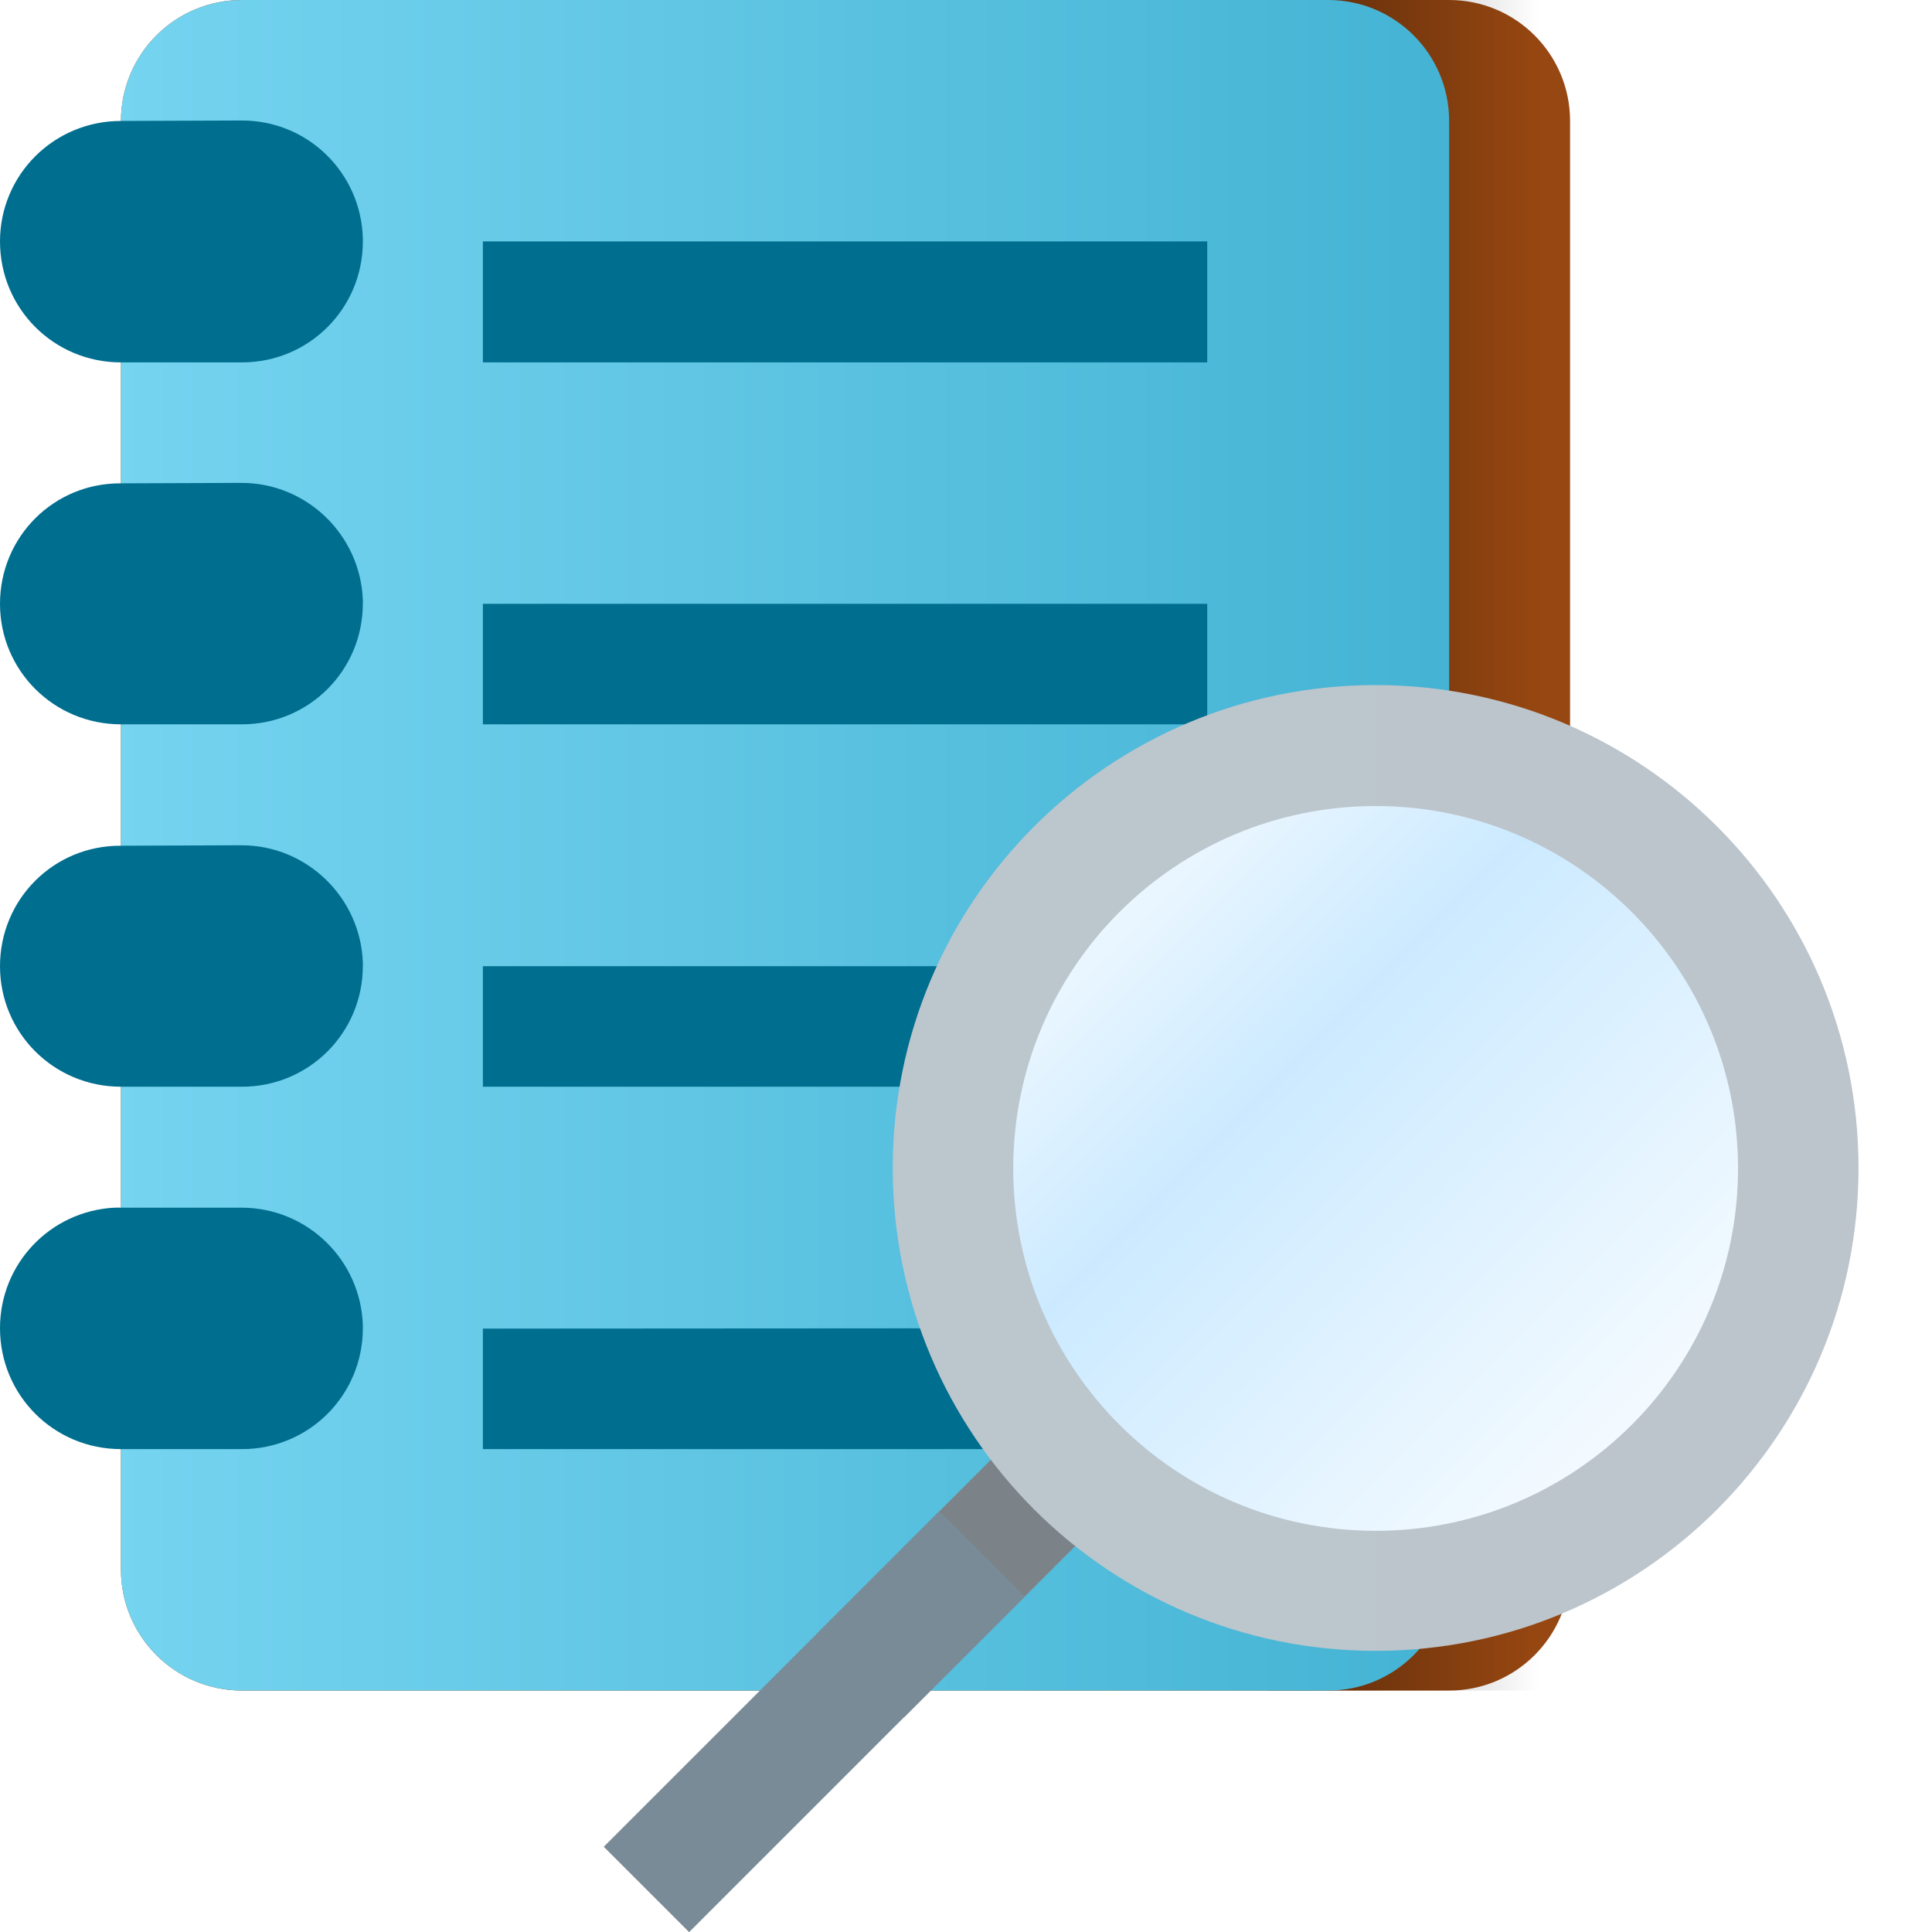
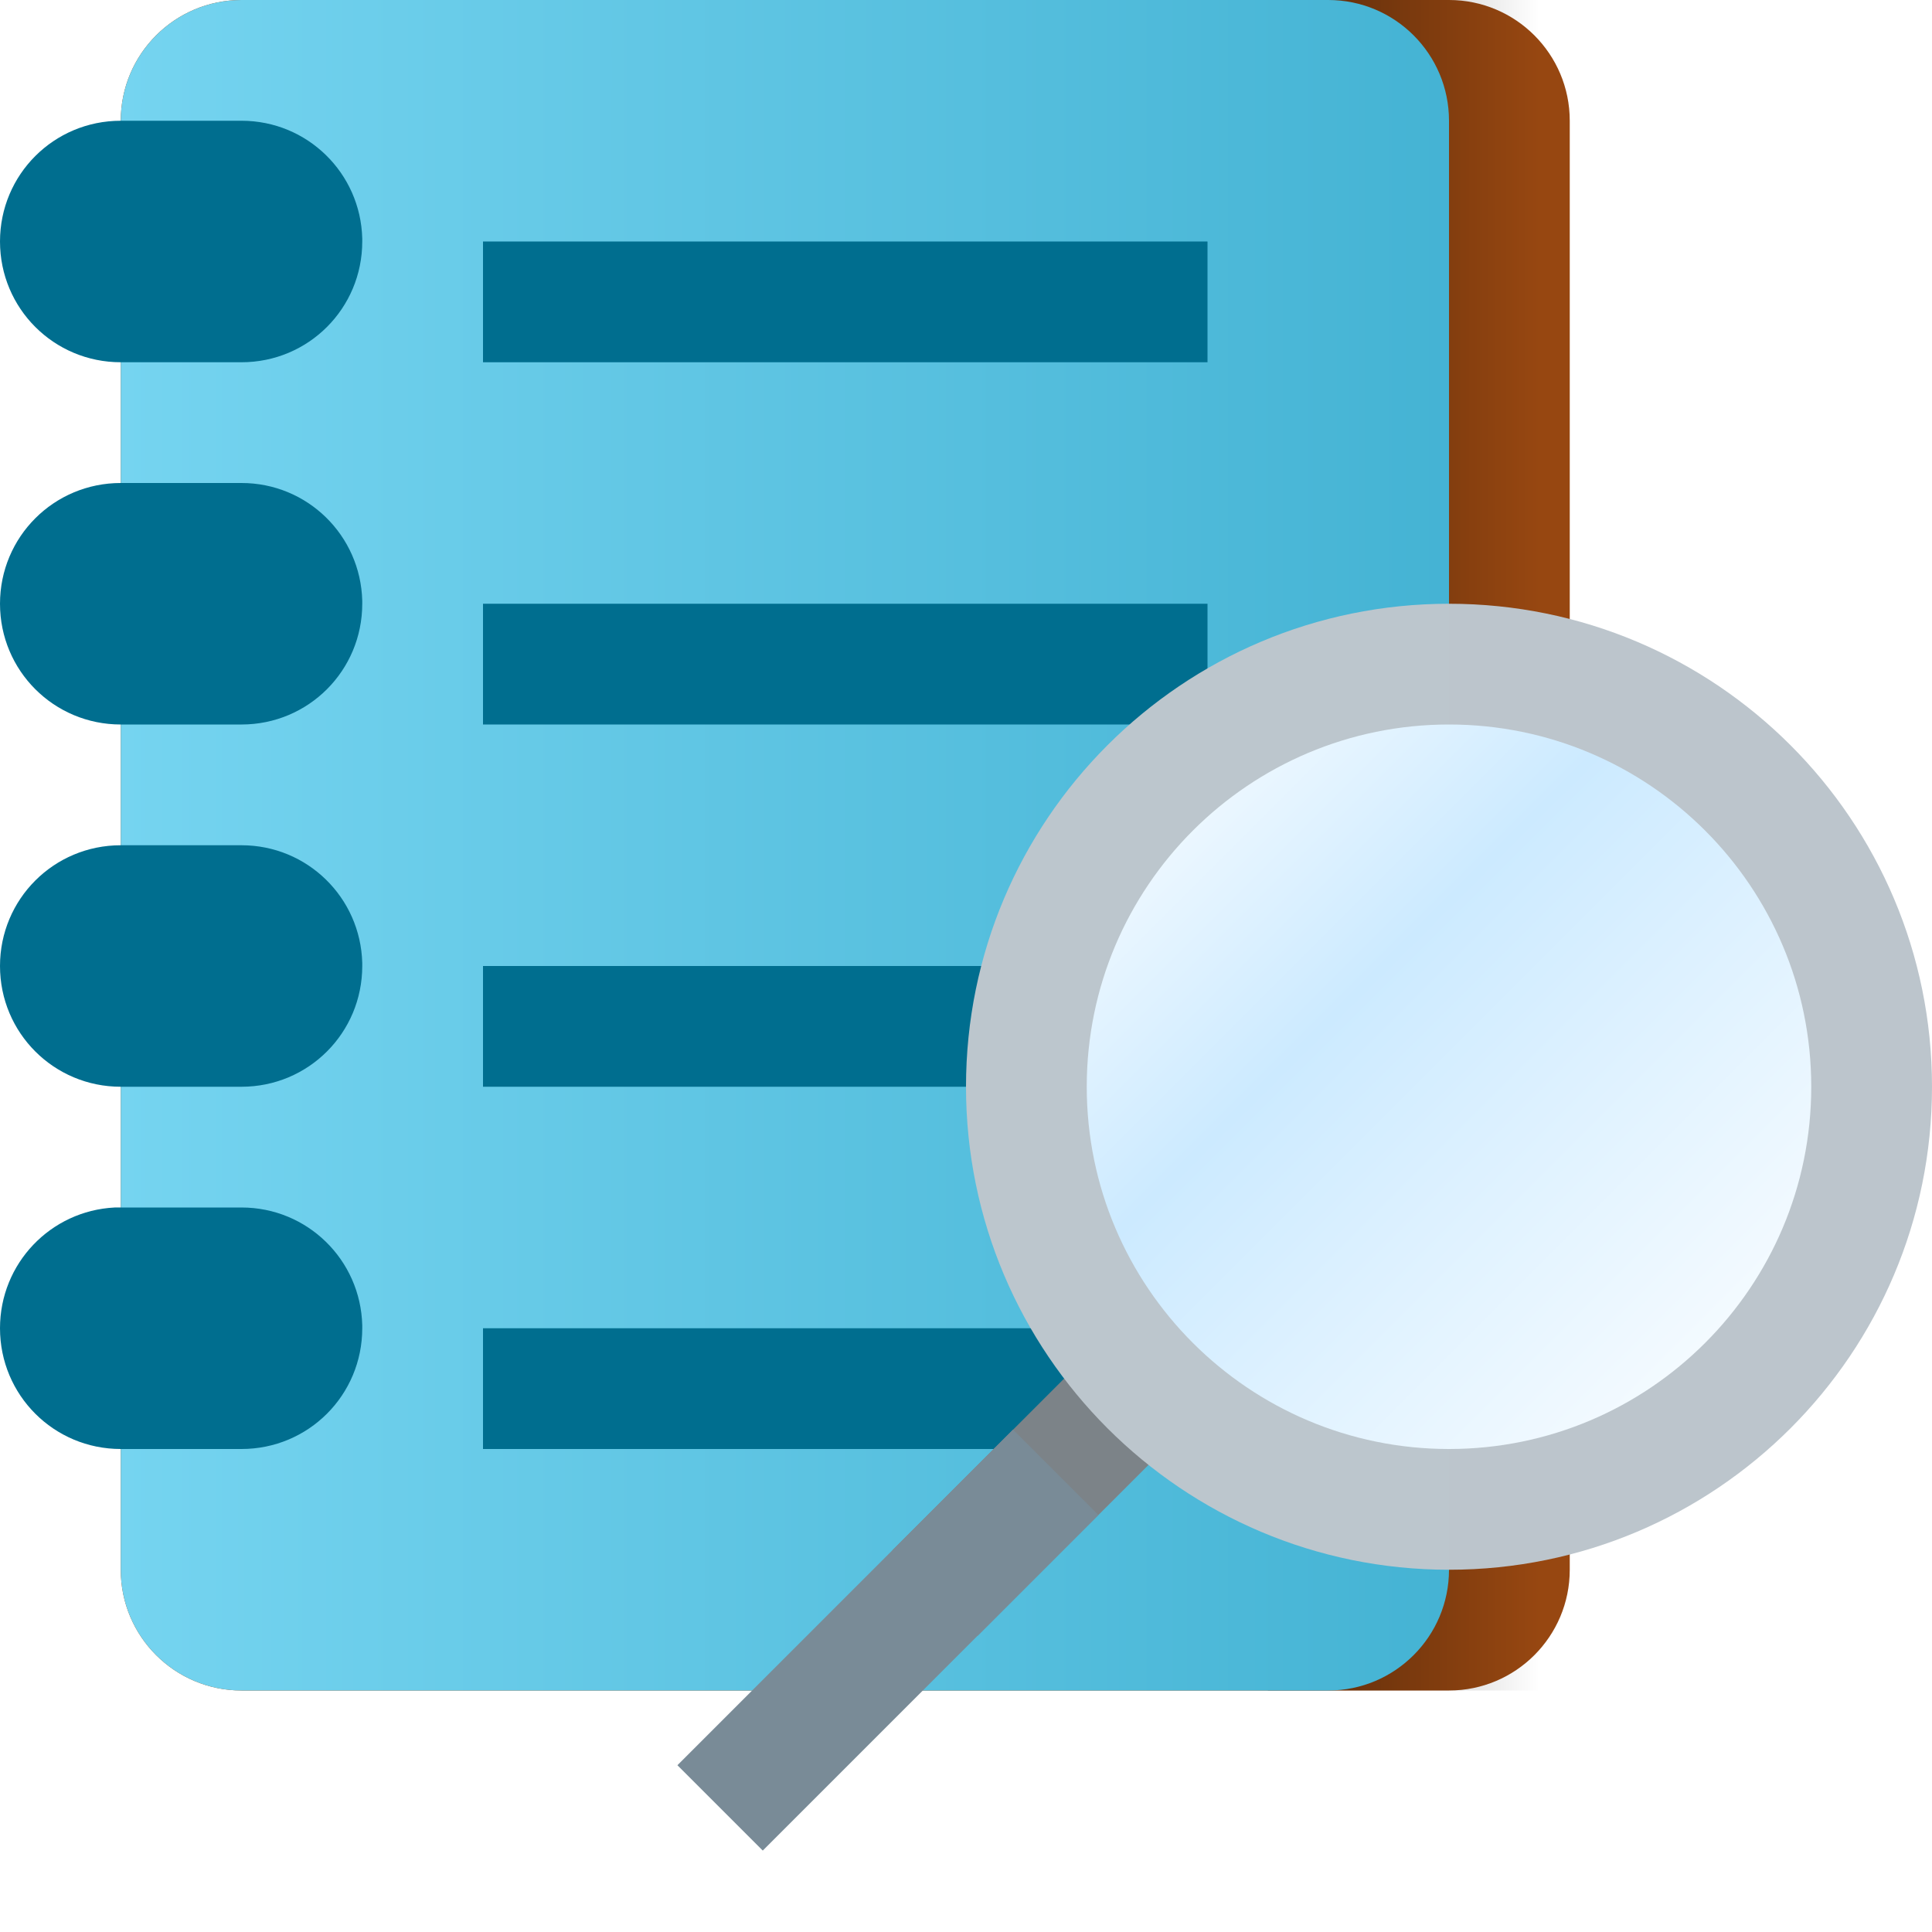
- <svg xmlns="http://www.w3.org/2000/svg" xmlns:xlink="http://www.w3.org/1999/xlink" width="16" height="16" viewBox="0 0 4.233 4.233" version="1.1" id="svg5">
+ <svg xmlns="http://www.w3.org/2000/svg" xmlns:xlink="http://www.w3.org/1999/xlink" width="16" height="16" viewBox="0 0 16 16" version="1.1" id="svg5">
  <defs id="defs2">
    <linearGradient id="linearGradient2818">
      <stop style="stop-color:#000000;stop-opacity:0.4" offset="0" id="stop2814" />
      <stop style="stop-color:#000000;stop-opacity:0;" offset="1" id="stop2816" />
    </linearGradient>
    <linearGradient id="linearGradient1552">
      <stop style="stop-color:#75d4f0;stop-opacity:1;" offset="0" id="stop1548" />
      <stop style="stop-color:#40b0d1;stop-opacity:1" offset="1" id="stop1550" />
    </linearGradient>
-     <linearGradient xlink:href="#linearGradient1552" id="linearGradient1554" x1="2.117" y1="10.319" x2="8.467" y2="10.319" gradientUnits="userSpaceOnUse" gradientTransform="matrix(0.5,0,0,0.5,-0.79375,-1.852083)" />
-     <linearGradient xlink:href="#linearGradient2818" id="linearGradient3170" x1="8.467" y1="14.288" x2="8.467" y2="15.875" gradientUnits="userSpaceOnUse" gradientTransform="matrix(0.2916667,0,0,0.3749999,-4.321528,-2.579687)" />
-     <linearGradient xlink:href="#linearGradient932" id="linearGradient934" x1="5.821" y1="6.085" x2="15.875" y2="6.085" gradientUnits="userSpaceOnUse" gradientTransform="matrix(0.2105263,0,0,0.2105263,0.729765,1.278439)" />
+     <linearGradient xlink:href="#linearGradient1552" id="linearGradient1554" x1="2.117" y1="10.319" x2="8.467" y2="10.319" gradientUnits="userSpaceOnUse" gradientTransform="matrix(1.889764,0,0,1.889764,-3,-7)" />
+     <linearGradient xlink:href="#linearGradient2818" id="linearGradient3170" x1="8.467" y1="14.288" x2="8.467" y2="15.875" gradientUnits="userSpaceOnUse" gradientTransform="matrix(1.102362,0,0,1.417323,-16.33334,-9.749997)" />
+     <linearGradient xlink:href="#linearGradient932" id="linearGradient934" x1="5.821" y1="6.085" x2="15.875" y2="6.085" gradientUnits="userSpaceOnUse" gradientTransform="matrix(0.7956901,0,0,0.7956901,3.368421,4.157895)" />
    <linearGradient id="linearGradient932">
      <stop style="stop-color:#bcc6cd;stop-opacity:1" offset="0" id="stop928" />
      <stop style="stop-color:#bcc5cc;stop-opacity:1" offset="1" id="stop930" />
    </linearGradient>
-     <linearGradient xlink:href="#linearGradient5013" id="linearGradient5015" x1="6.085" y1="1.323" x2="15.61" y2="10.848" gradientUnits="userSpaceOnUse" gradientTransform="matrix(0.1666667,0,0,0.1666667,1.20555,1.545344)" />
+     <linearGradient xlink:href="#linearGradient5013" id="linearGradient5015" x1="6.085" y1="1.323" x2="15.61" y2="10.848" gradientUnits="userSpaceOnUse" gradientTransform="matrix(0.6299213,0,0,0.6299213,5.166665,5.166669)" />
    <linearGradient id="linearGradient5013">
      <stop style="stop-color:#ffffff;stop-opacity:1;" offset="0" id="stop5009" />
      <stop style="stop-color:#cceaff;stop-opacity:1" offset="0.371" id="stop5145" />
      <stop style="stop-color:#ffffff;stop-opacity:1" offset="1" id="stop5011" />
    </linearGradient>
  </defs>
-   <rect style="fill:#974711;fill-opacity:1;stroke-width:0.105" id="rect939" width="3.175" height="3.704" x="0.265" y="-2.0851975e-07" ry="0.265" />
-   <rect style="fill:url(#linearGradient3170);fill-opacity:1;stroke-width:0.088" id="rect3082" width="3.704" height="0.595" x="-3.704" y="2.778" transform="rotate(-90)" />
-   <rect style="fill:url(#linearGradient1554);fill-opacity:1;stroke-width:0.132" id="rect1392" width="2.91" height="3.704" x="0.265" y="0" ry="0.265" />
-   <path id="rect1581" style="fill:#006e8f;fill-opacity:1;stroke-width:0.132" d="m 1.058,0.529 v 0.265 h 1.587 V 0.529 Z m 0,0.794 V 1.587 h 1.587 V 1.323 Z m 0,0.794 V 2.381 h 1.587 V 2.117 Z m 0,0.794 V 3.175 h 1.587 V 2.91 Z" />
-   <path id="rect1882" style="opacity:1;fill:#006e8f;fill-opacity:1;stroke-width:0.529;stroke-linecap:round;stroke-linejoin:round" d="M 0.265,0.265 C 0.118,0.265 0,0.383 0,0.529 0,0.676 0.118,0.794 0.265,0.794 h 0.265 c 0.147,0 0.265,-0.118 0.265,-0.265 0,-0.002 5.73e-5,-0.004 0,-0.007 -0.004,-0.143 -0.12,-0.258 -0.265,-0.258 z m 0,0.794 C 0.118,1.058 0,1.176 0,1.323 0,1.469 0.118,1.587 0.265,1.587 h 0.265 c 0.147,0 0.265,-0.118 0.265,-0.265 0,-0.002 5.73e-5,-0.004 0,-0.007 C 0.79,1.173 0.673,1.058 0.529,1.058 Z m 0,0.794 C 0.118,1.852 0,1.97 0,2.117 0,2.263 0.118,2.381 0.265,2.381 h 0.265 c 0.147,0 0.265,-0.118 0.265,-0.265 0,-0.002 5.73e-5,-0.004 0,-0.007 C 0.79,1.967 0.673,1.852 0.529,1.852 Z M 0.251,2.646 C 0.111,2.653 0,2.768 0,2.91 0,3.057 0.118,3.175 0.265,3.175 h 0.265 c 0.147,0 0.265,-0.118 0.265,-0.265 0,-0.002 5.74e-5,-0.004 0,-0.007 C 0.79,2.76 0.673,2.646 0.529,2.646 H 0.265 c -0.005,0 -0.009,-2.278e-4 -0.013,0 z" />
-   <g id="g939" style="stroke-width:1;stroke-miterlimit:4;stroke-dasharray:none" transform="matrix(0.2500231,0,0,0.2500231,0.3912883,0.931188)">
+   <rect style="fill:#974711;fill-opacity:1;stroke-width:0.396" id="rect939" width="12" height="14" x="1" y="-2.0851975e-07" ry="1" />
+   <rect style="fill:url(#linearGradient3170);fill-opacity:1;stroke-width:0.331" id="rect3082" width="14" height="2.25" x="-14" y="10.5" transform="rotate(-90)" />
+   <rect style="fill:url(#linearGradient1554);fill-opacity:1;stroke-width:0.5" id="rect1392" width="11" height="14" x="1" y="5.7958641e-07" ry="1" />
+   <path id="rect1581" style="fill:#006e8f;fill-opacity:1;stroke-width:0.5" d="m 4,2 v 1 H 10 v -1 z m 0,3 V 6 H 10 V 5 Z m 0,3 V 9 H 10 V 8 Z m 0,3 v 1 H 10 V 11 Z" />
+   <path id="rect1882" style="opacity:1;fill:#006e8f;fill-opacity:1;stroke-width:2;stroke-linecap:round;stroke-linejoin:round" d="m 1,1 c -0.554,0 -1,0.446 -1,1 0,0.554 0.446,1 1,1 h 1 c 0.554,0 1,-0.446 1,-1 0,-0.009 2.166e-4,-0.017 0,-0.025 C 2.986,1.433 2.545,1 2,1 Z m 0,3 c -0.554,0 -1,0.446 -1,1 0,0.554 0.446,1 1,1 h 1 c 0.554,0 1,-0.446 1,-1 0,-0.009 2.166e-4,-0.017 0,-0.025 C 2.986,4.433 2.545,4 2,4 Z m 0,3 c -0.554,0 -1,0.446 -1,1 0,0.554 0.446,1 1,1 h 1 c 0.554,0 1,-0.446 1,-1 0,-0.009 2.166e-4,-0.017 0,-0.025 C 2.986,7.433 2.545,7 2,7 Z M 0.949,10 C 0.419,10.027 0,10.463 0,11 c 0,0.554 0.446,1 1,1 h 1 c 0.554,0 1,-0.446 1,-1 0,-0.009 2.17e-4,-0.017 0,-0.025 C 2.986,10.433 2.545,10 2,10 H 1 c -0.017,0 -0.034,-8.611e-4 -0.051,0 z" />
+   <g id="g939" style="stroke-width:1;stroke-miterlimit:4;stroke-dasharray:none" transform="matrix(0.9449691,0,0,0.9449691,2.089139,2.845452)">
    <rect style="fill:#7c8388;fill-opacity:1;stroke-width:1;stroke-linecap:round;stroke-linejoin:round;stroke-miterlimit:4;stroke-dasharray:none" id="rect1454" height="3.175" x="11.445" y="0.337" transform="rotate(45)" width="1.058" />
    <path id="rect1712" style="fill:#798b97;fill-opacity:1;stroke-width:1.633;stroke-linecap:round;stroke-linejoin:round" d="M 6.667,9.518 7.415,10.266 4.474,13.207 3.726,12.459 Z" />
  </g>
-   <path id="path846" style="fill:url(#linearGradient934);fill-opacity:1;stroke-width:0.167;stroke-linecap:round;stroke-linejoin:round" d="m 3.014,1.501 c -0.585,1e-7 -1.058,0.474 -1.058,1.058 1e-7,0.585 0.474,1.058 1.058,1.058 0.585,0 1.058,-0.474 1.058,-1.058 0,-0.585 -0.474,-1.058 -1.058,-1.058 z" />
-   <circle style="fill:url(#linearGradient5015);fill-opacity:1;stroke-width:0.132;stroke-linecap:round;stroke-linejoin:round" id="path4927" cx="3.014" cy="2.56" r="0.794" />
+   <path id="path846" style="fill:url(#linearGradient934);fill-opacity:1;stroke-width:0.632;stroke-linecap:round;stroke-linejoin:round" d="m 12,5 c -2.209,4e-7 -4,1.791 -4,4 4e-7,2.209 1.791,4 4,4 2.209,0 4,-1.791 4,-4 0,-2.209 -1.791,-4 -4,-4 z" />
+   <circle style="fill:url(#linearGradient5015);fill-opacity:1;stroke-width:0.5;stroke-linecap:round;stroke-linejoin:round" id="path4927" cx="12" cy="9" r="3" />
</svg>
